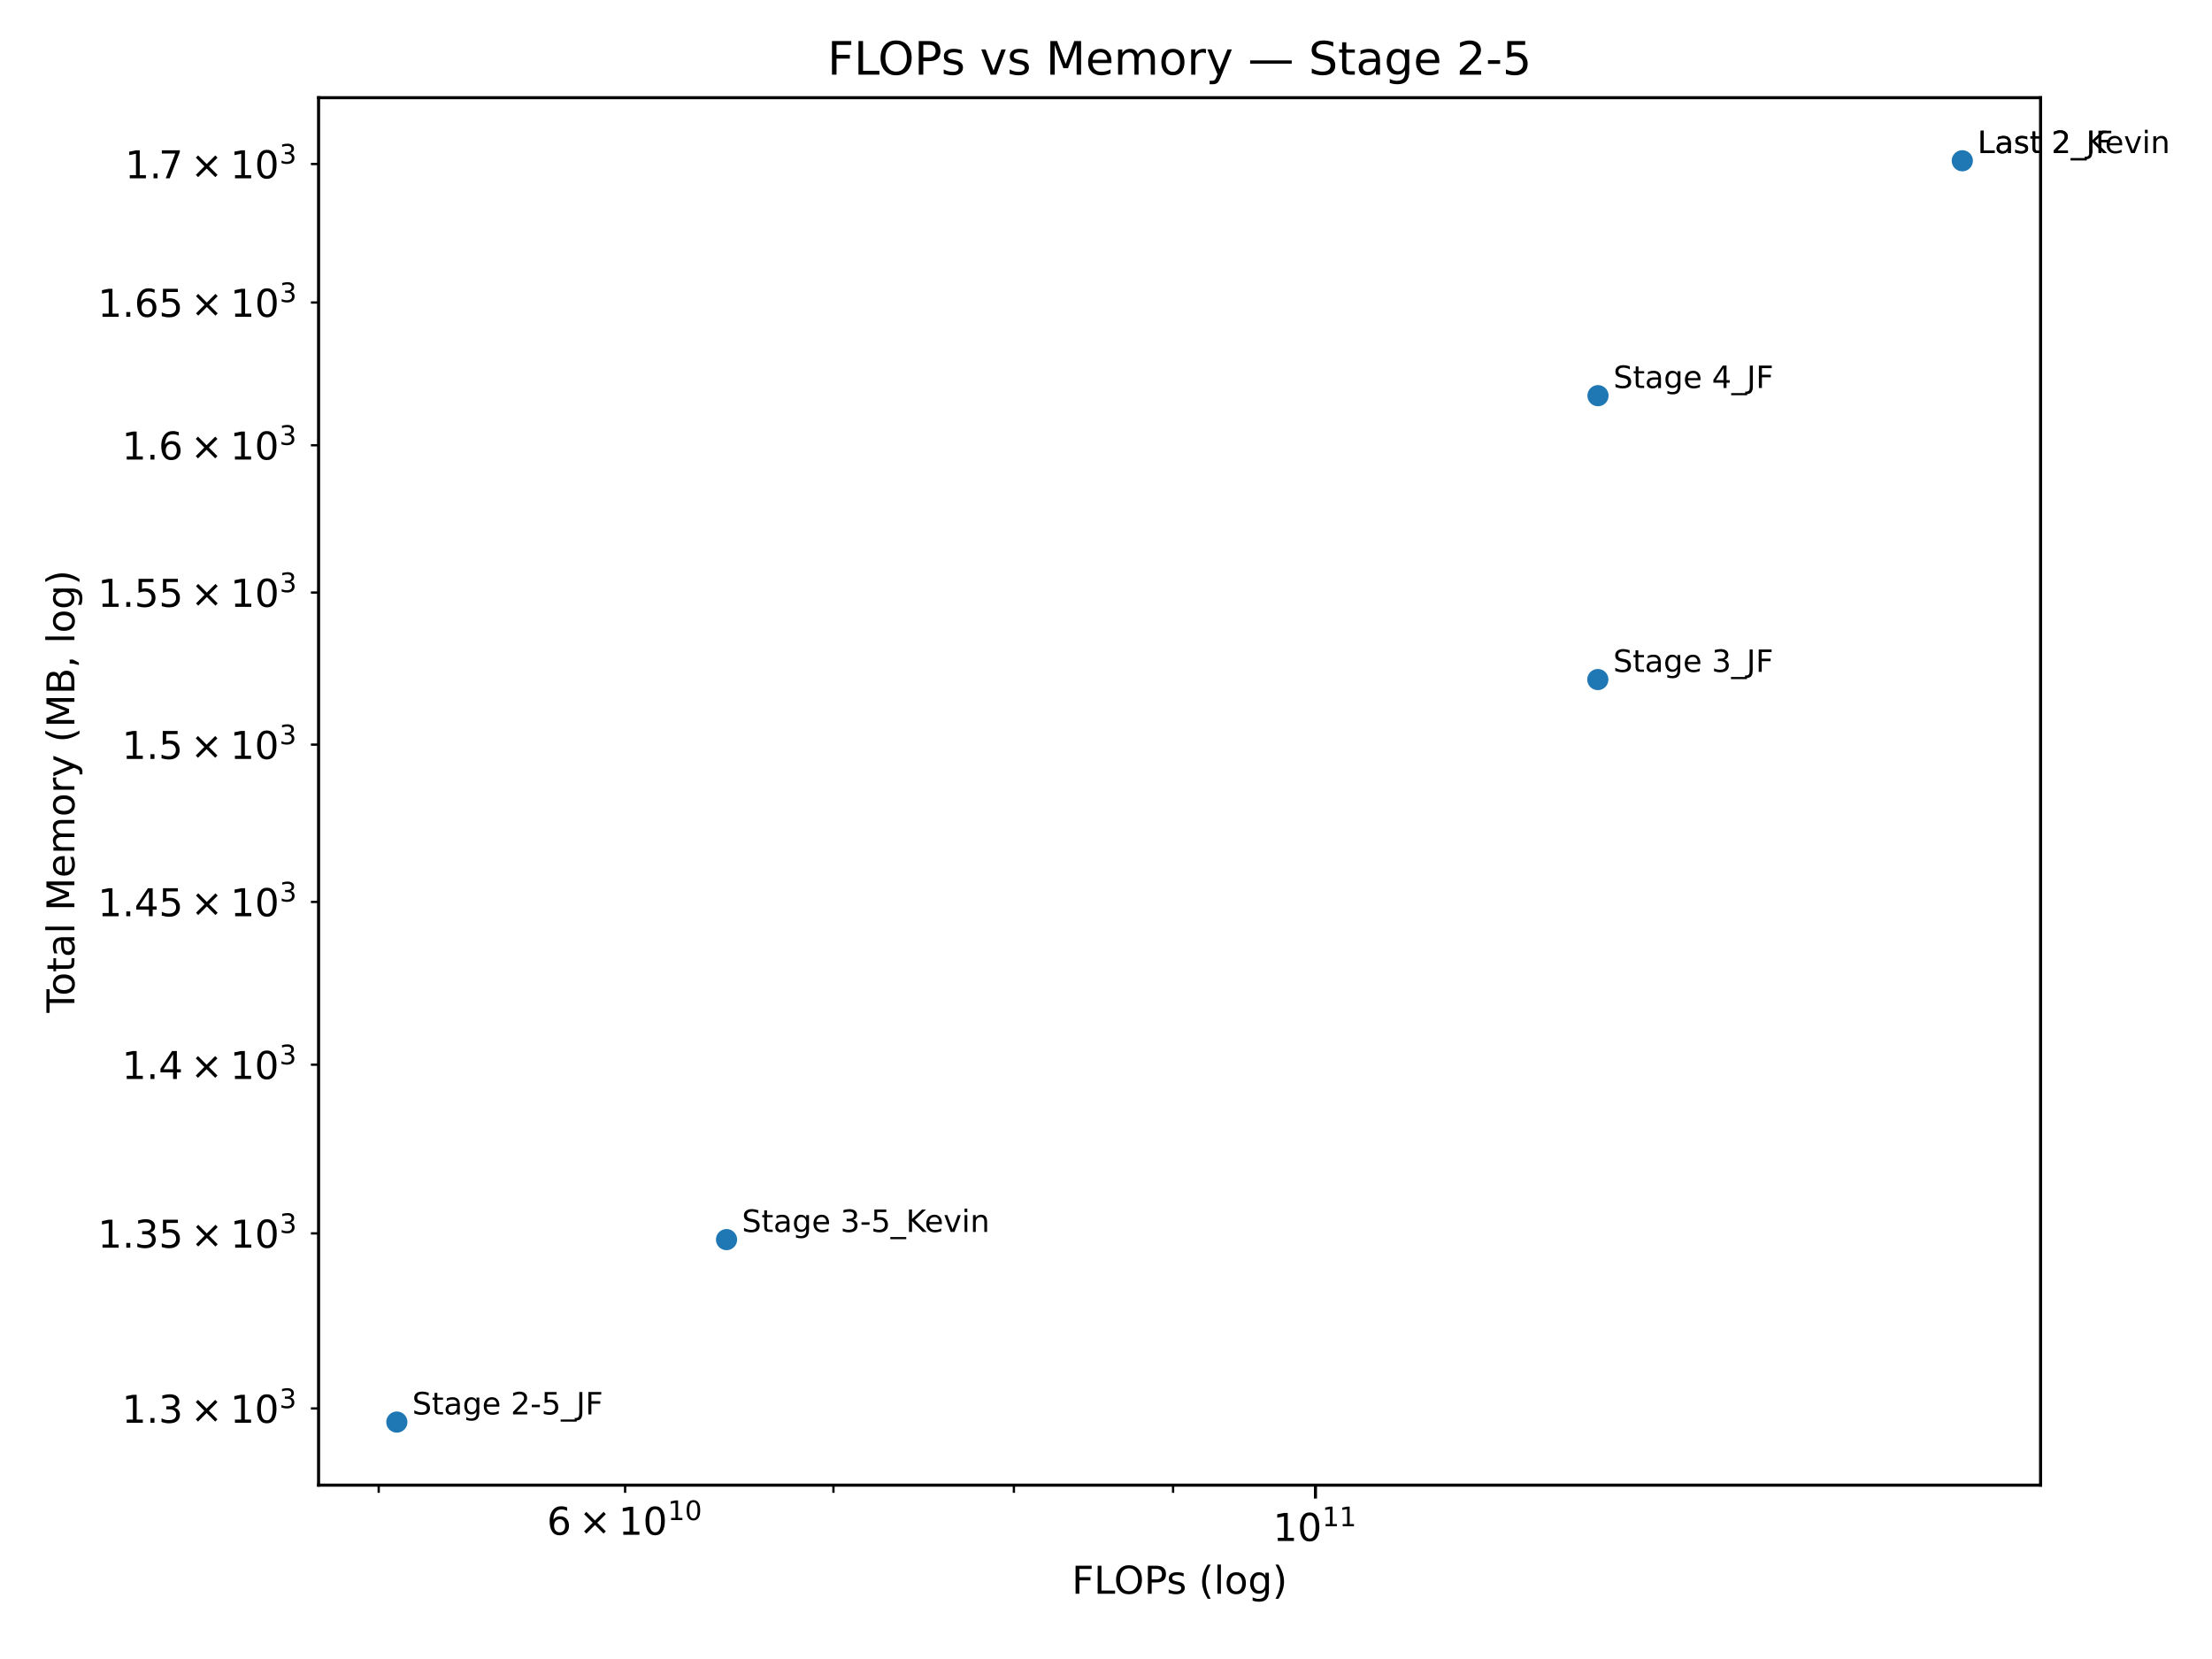
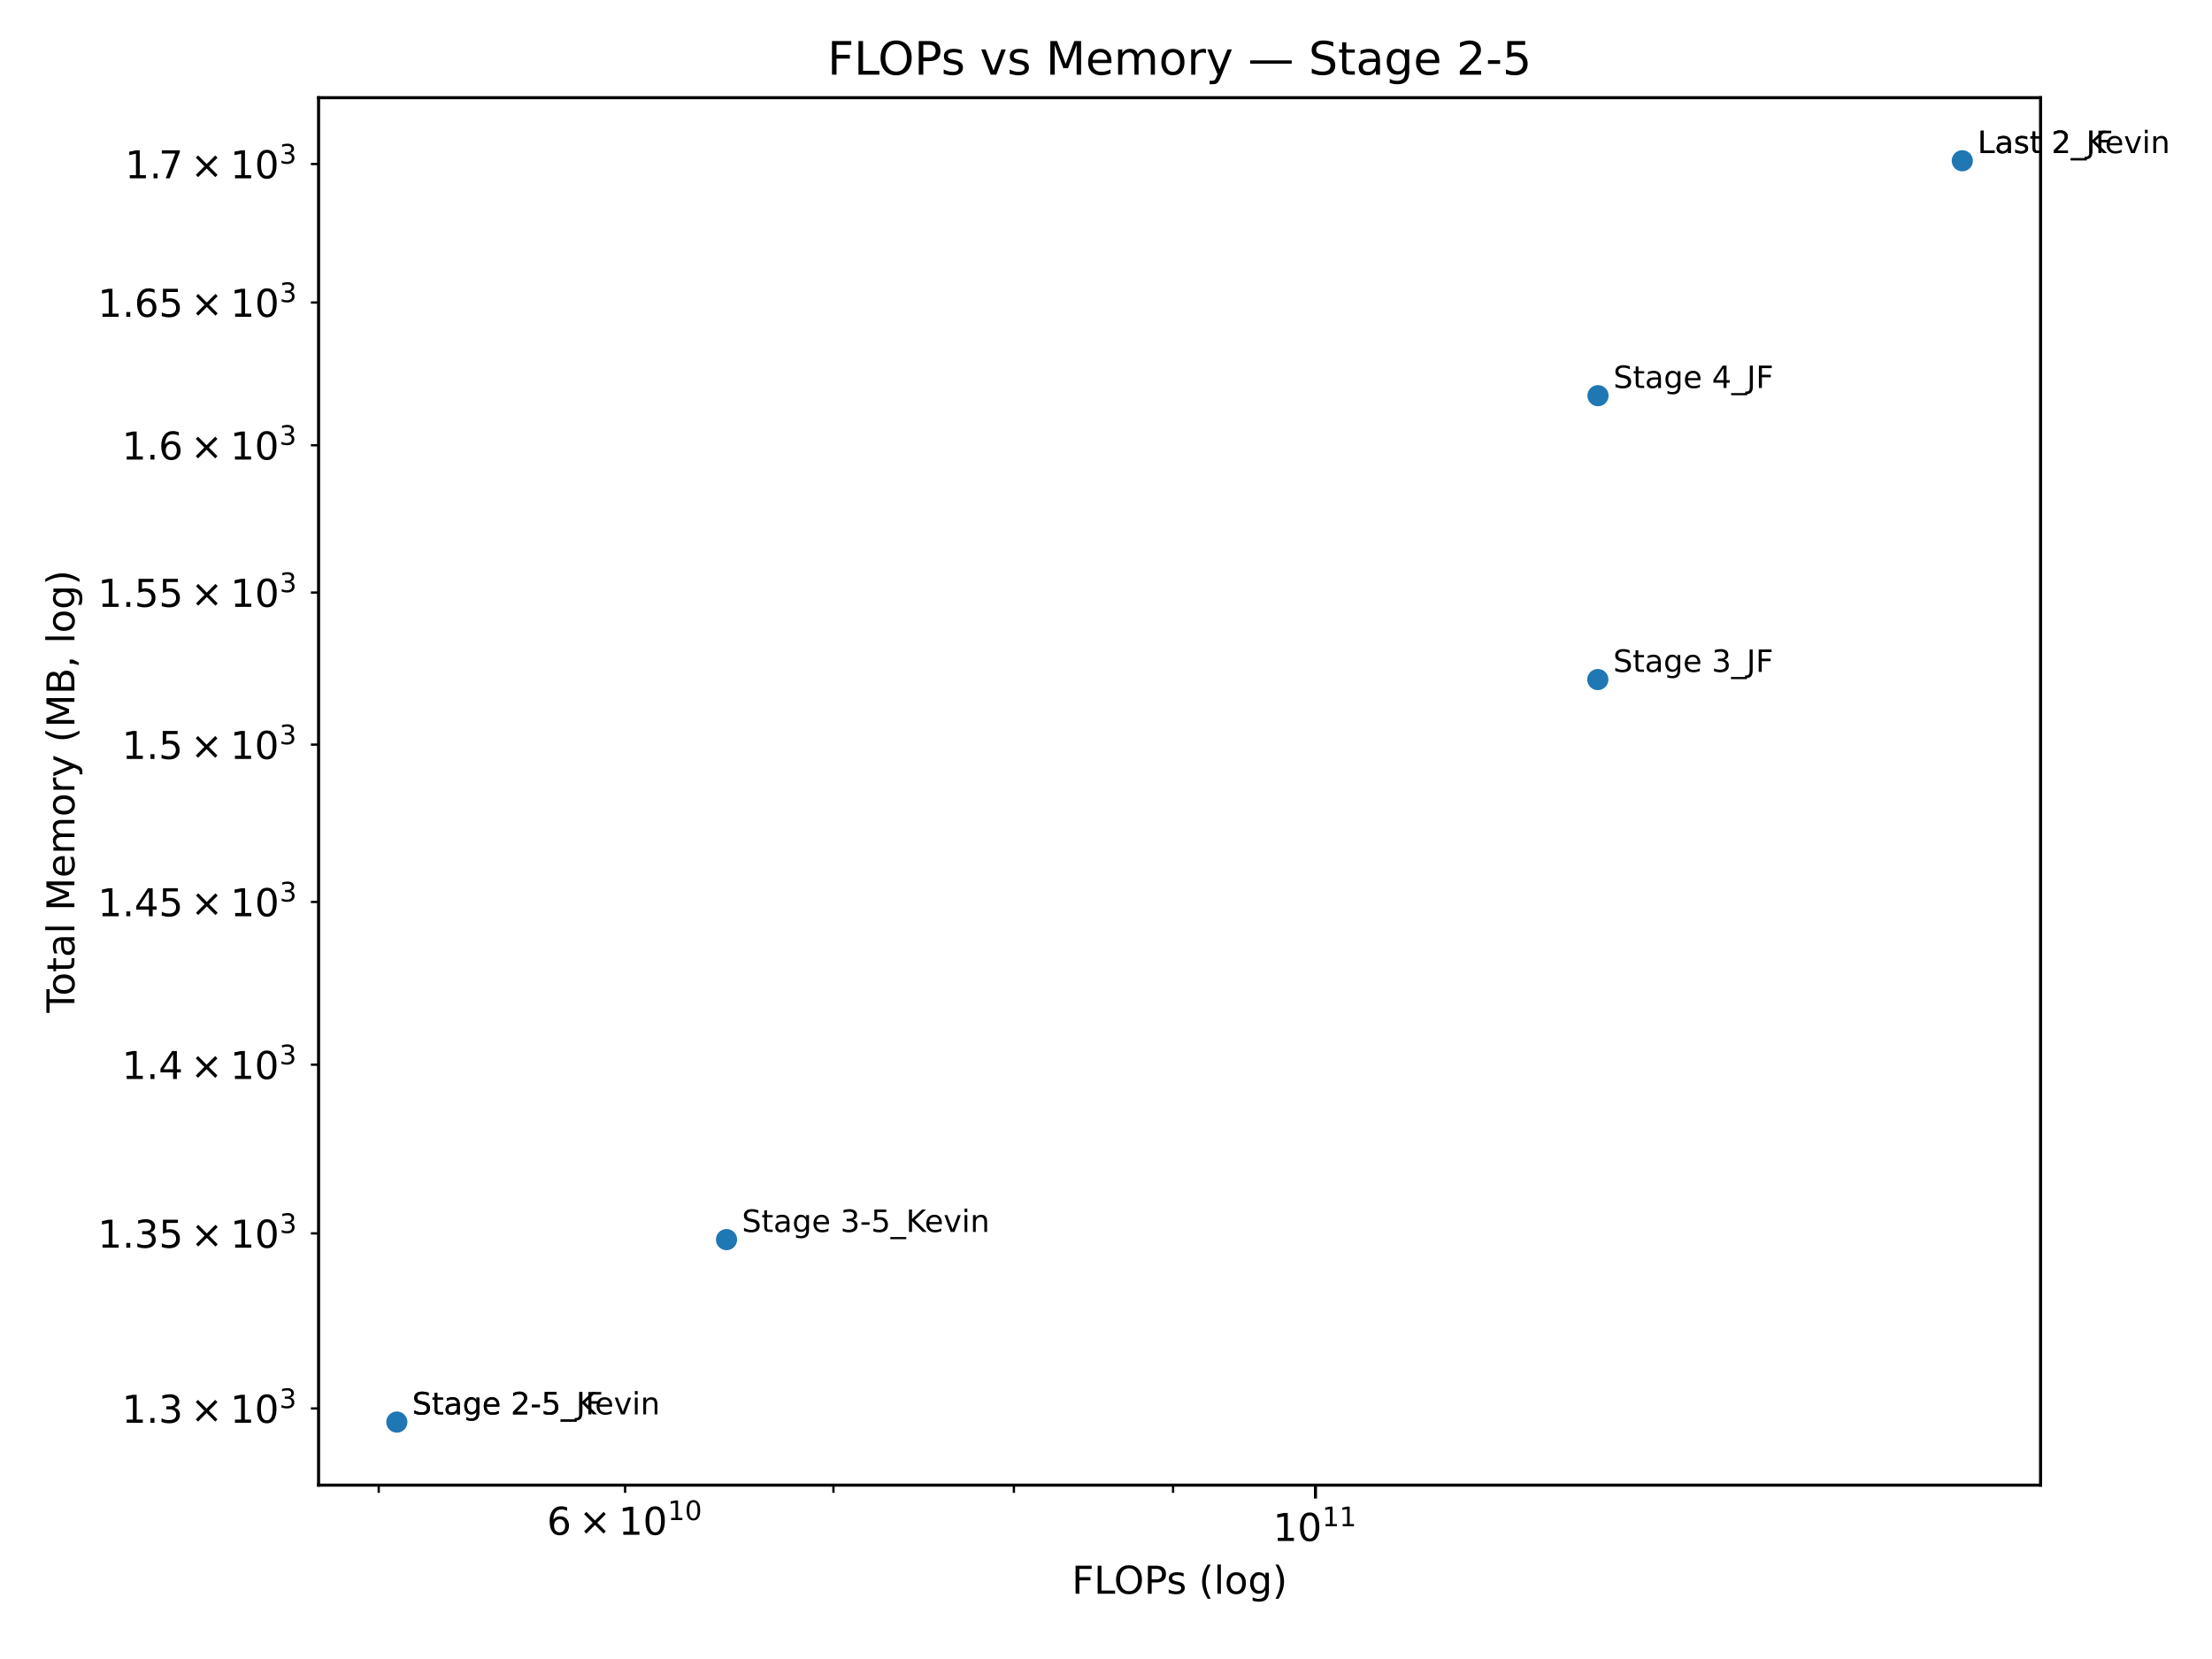
<svg xmlns="http://www.w3.org/2000/svg" xmlns:xlink="http://www.w3.org/1999/xlink" width="576pt" height="432pt" viewBox="0 0 576 432" version="1.1">
  <defs>
    <style type="text/css">*{stroke-linejoin: round; stroke-linecap: butt}</style>
  </defs>
  <g id="figure_1">
    <g id="patch_1">
      <path d="M 0 432  L 576 432  L 576 0  L 0 0  z " style="fill: #ffffff" />
    </g>
    <g id="axes_1">
      <g id="patch_2">
        <path d="M 82.956 386.728  L 531.361 386.728  L 531.361 25.44  L 82.956 25.44  z " style="fill: #ffffff" />
      </g>
      <g id="PathCollection_1">
        <defs>
-           <path id="m2a0b47533e" d="M 0 3  C 0.796 3 1.559 2.684 2.121 2.121  C 2.684 1.559 3 0.796 3 0  C 3 -0.796 2.684 -1.559 2.121 -2.121  C 1.559 -2.684 0.796 -3 0 -3  C -0.796 -3 -1.559 -2.684 -2.121 -2.121  C -2.684 -1.559 -3 -0.796 -3 0  C -3 0.796 -2.684 1.559 -2.121 2.121  C -1.559 2.684 -0.796 3 0 3  z " style="stroke: #ffffff; stroke-width: 0.48" />
+           <path id="m3890f9f0d4" d="M 0 3  C 0.796 3 1.559 2.684 2.121 2.121  C 2.684 1.559 3 0.796 3 0  C 3 -0.796 2.684 -1.559 2.121 -2.121  C 1.559 -2.684 0.796 -3 0 -3  C -0.796 -3 -1.559 -2.684 -2.121 -2.121  C -2.684 -1.559 -3 -0.796 -3 0  C -3 0.796 -2.684 1.559 -2.121 2.121  C -1.559 2.684 -0.796 3 0 3  z " style="stroke: #ffffff; stroke-width: 0.48" />
        </defs>
-         <g clip-path="url(#pb5f50e92ba)">
-           <use xlink:href="#m2a0b47533e" x="416.116" y="103.031" style="fill: #1f77b4; stroke: #ffffff; stroke-width: 0.48" />
-           <use xlink:href="#m2a0b47533e" x="416.068" y="176.955" style="fill: #1f77b4; stroke: #ffffff; stroke-width: 0.48" />
-           <use xlink:href="#m2a0b47533e" x="510.979" y="41.862" style="fill: #1f77b4; stroke: #ffffff; stroke-width: 0.48" />
-           <use xlink:href="#m2a0b47533e" x="510.979" y="41.862" style="fill: #1f77b4; stroke: #ffffff; stroke-width: 0.48" />
-           <use xlink:href="#m2a0b47533e" x="189.187" y="322.792" style="fill: #1f77b4; stroke: #ffffff; stroke-width: 0.48" />
-           <use xlink:href="#m2a0b47533e" x="103.338" y="370.306" style="fill: #1f77b4; stroke: #ffffff; stroke-width: 0.48" />
+         <g clip-path="url(#p23aae0ac4d)">
+           <use xlink:href="#m3890f9f0d4" x="416.116" y="103.031" style="fill: #1f77b4; stroke: #ffffff; stroke-width: 0.48" />
+           <use xlink:href="#m3890f9f0d4" x="416.068" y="176.955" style="fill: #1f77b4; stroke: #ffffff; stroke-width: 0.48" />
+           <use xlink:href="#m3890f9f0d4" x="510.979" y="41.862" style="fill: #1f77b4; stroke: #ffffff; stroke-width: 0.48" />
+           <use xlink:href="#m3890f9f0d4" x="510.979" y="41.862" style="fill: #1f77b4; stroke: #ffffff; stroke-width: 0.48" />
+           <use xlink:href="#m3890f9f0d4" x="189.187" y="322.792" style="fill: #1f77b4; stroke: #ffffff; stroke-width: 0.48" />
+           <use xlink:href="#m3890f9f0d4" x="103.338" y="370.306" style="fill: #1f77b4; stroke: #ffffff; stroke-width: 0.48" />
+           <use xlink:href="#m3890f9f0d4" x="103.338" y="370.306" style="fill: #1f77b4; stroke: #ffffff; stroke-width: 0.48" />
        </g>
      </g>
      <g id="matplotlib.axis_1">
        <g id="xtick_1">
          <g id="line2d_1">
            <defs>
-               <path id="m9af1228a95" d="M 0 0  L 0 3.5  " style="stroke: #000000; stroke-width: 0.8" />
+               <path id="mffdc8aa010" d="M 0 0  L 0 3.5  " style="stroke: #000000; stroke-width: 0.8" />
            </defs>
            <g>
-               <use xlink:href="#m9af1228a95" x="342.545" y="386.728" style="stroke: #000000; stroke-width: 0.8" />
+               <use xlink:href="#mffdc8aa010" x="342.545" y="386.728" style="stroke: #000000; stroke-width: 0.8" />
            </g>
          </g>
          <g id="text_1">
            <g transform="translate(331.495 401.3264) scale(0.1 -0.1)">
              <defs>
                <path id="DejaVuSans-31" d="M 794 531  L 1825 531  L 1825 4091  L 703 3866  L 703 4441  L 1819 4666  L 2450 4666  L 2450 531  L 3481 531  L 3481 0  L 794 0  L 794 531  z " transform="scale(0.015625)" />
                <path id="DejaVuSans-30" d="M 2034 4250  Q 1547 4250 1301 3770  Q 1056 3291 1056 2328  Q 1056 1369 1301 889  Q 1547 409 2034 409  Q 2525 409 2770 889  Q 3016 1369 3016 2328  Q 3016 3291 2770 3770  Q 2525 4250 2034 4250  z M 2034 4750  Q 2819 4750 3233 4129  Q 3647 3509 3647 2328  Q 3647 1150 3233 529  Q 2819 -91 2034 -91  Q 1250 -91 836 529  Q 422 1150 422 2328  Q 422 3509 836 4129  Q 1250 4750 2034 4750  z " transform="scale(0.015625)" />
              </defs>
              <use xlink:href="#DejaVuSans-31" transform="translate(0 0.684375)" />
              <use xlink:href="#DejaVuSans-30" transform="translate(63.62305 0.684375)" />
              <use xlink:href="#DejaVuSans-31" transform="translate(128.2031 38.96563) scale(0.7)" />
              <use xlink:href="#DejaVuSans-31" transform="translate(172.7393 38.96563) scale(0.7)" />
            </g>
          </g>
        </g>
        <g id="xtick_2">
          <g id="line2d_2">
            <defs>
-               <path id="m72b9091af8" d="M 0 0  L 0 2  " style="stroke: #000000; stroke-width: 0.6" />
+               <path id="md3d9b3056e" d="M 0 0  L 0 2  " style="stroke: #000000; stroke-width: 0.6" />
            </defs>
            <g>
-               <use xlink:href="#m72b9091af8" x="98.615" y="386.728" style="stroke: #000000; stroke-width: 0.6" />
+               <use xlink:href="#md3d9b3056e" x="98.615" y="386.728" style="stroke: #000000; stroke-width: 0.6" />
            </g>
          </g>
        </g>
        <g id="xtick_3">
          <g id="line2d_3">
            <g>
-               <use xlink:href="#m72b9091af8" x="162.777" y="386.728" style="stroke: #000000; stroke-width: 0.6" />
+               <use xlink:href="#md3d9b3056e" x="162.777" y="386.728" style="stroke: #000000; stroke-width: 0.6" />
            </g>
          </g>
          <g id="text_2">
            <g transform="translate(142.4267 399.7264) scale(0.1 -0.1)">
              <defs>
                <path id="DejaVuSans-36" d="M 2113 2584  Q 1688 2584 1439 2293  Q 1191 2003 1191 1497  Q 1191 994 1439 701  Q 1688 409 2113 409  Q 2538 409 2786 701  Q 3034 994 3034 1497  Q 3034 2003 2786 2293  Q 2538 2584 2113 2584  z M 3366 4563  L 3366 3988  Q 3128 4100 2886 4159  Q 2644 4219 2406 4219  Q 1781 4219 1451 3797  Q 1122 3375 1075 2522  Q 1259 2794 1537 2939  Q 1816 3084 2150 3084  Q 2853 3084 3261 2657  Q 3669 2231 3669 1497  Q 3669 778 3244 343  Q 2819 -91 2113 -91  Q 1303 -91 875 529  Q 447 1150 447 2328  Q 447 3434 972 4092  Q 1497 4750 2381 4750  Q 2619 4750 2861 4703  Q 3103 4656 3366 4563  z " transform="scale(0.015625)" />
                <path id="DejaVuSans-d7" d="M 4488 3438  L 3059 2003  L 4488 575  L 4116 197  L 2681 1631  L 1247 197  L 878 575  L 2303 2003  L 878 3438  L 1247 3816  L 2681 2381  L 4116 3816  L 4488 3438  z " transform="scale(0.015625)" />
              </defs>
              <use xlink:href="#DejaVuSans-36" transform="translate(0 0.765625)" />
              <use xlink:href="#DejaVuSans-d7" transform="translate(83.10547 0.765625)" />
              <use xlink:href="#DejaVuSans-31" transform="translate(186.377 0.765625)" />
              <use xlink:href="#DejaVuSans-30" transform="translate(250 0.765625)" />
              <use xlink:href="#DejaVuSans-31" transform="translate(314.5801 39.04688) scale(0.7)" />
              <use xlink:href="#DejaVuSans-30" transform="translate(359.1162 39.04688) scale(0.7)" />
            </g>
          </g>
        </g>
        <g id="xtick_4">
          <g id="line2d_4">
            <g>
-               <use xlink:href="#m72b9091af8" x="217.025" y="386.728" style="stroke: #000000; stroke-width: 0.6" />
+               <use xlink:href="#md3d9b3056e" x="217.025" y="386.728" style="stroke: #000000; stroke-width: 0.6" />
            </g>
          </g>
        </g>
        <g id="xtick_5">
          <g id="line2d_5">
            <g>
-               <use xlink:href="#m72b9091af8" x="264.017" y="386.728" style="stroke: #000000; stroke-width: 0.6" />
+               <use xlink:href="#md3d9b3056e" x="264.017" y="386.728" style="stroke: #000000; stroke-width: 0.6" />
            </g>
          </g>
        </g>
        <g id="xtick_6">
          <g id="line2d_6">
            <g>
-               <use xlink:href="#m72b9091af8" x="305.467" y="386.728" style="stroke: #000000; stroke-width: 0.6" />
+               <use xlink:href="#md3d9b3056e" x="305.467" y="386.728" style="stroke: #000000; stroke-width: 0.6" />
            </g>
          </g>
        </g>
        <g id="text_3">
          <g transform="translate(279.0966 415.0046) scale(0.1 -0.1)">
            <defs>
              <path id="DejaVuSans-46" d="M 628 4666  L 3309 4666  L 3309 4134  L 1259 4134  L 1259 2759  L 3109 2759  L 3109 2228  L 1259 2228  L 1259 0  L 628 0  L 628 4666  z " transform="scale(0.015625)" />
              <path id="DejaVuSans-4c" d="M 628 4666  L 1259 4666  L 1259 531  L 3531 531  L 3531 0  L 628 0  L 628 4666  z " transform="scale(0.015625)" />
              <path id="DejaVuSans-4f" d="M 2522 4238  Q 1834 4238 1429 3725  Q 1025 3213 1025 2328  Q 1025 1447 1429 934  Q 1834 422 2522 422  Q 3209 422 3611 934  Q 4013 1447 4013 2328  Q 4013 3213 3611 3725  Q 3209 4238 2522 4238  z M 2522 4750  Q 3503 4750 4090 4092  Q 4678 3434 4678 2328  Q 4678 1225 4090 567  Q 3503 -91 2522 -91  Q 1538 -91 948 565  Q 359 1222 359 2328  Q 359 3434 948 4092  Q 1538 4750 2522 4750  z " transform="scale(0.015625)" />
              <path id="DejaVuSans-50" d="M 1259 4147  L 1259 2394  L 2053 2394  Q 2494 2394 2734 2622  Q 2975 2850 2975 3272  Q 2975 3691 2734 3919  Q 2494 4147 2053 4147  L 1259 4147  z M 628 4666  L 2053 4666  Q 2838 4666 3239 4311  Q 3641 3956 3641 3272  Q 3641 2581 3239 2228  Q 2838 1875 2053 1875  L 1259 1875  L 1259 0  L 628 0  L 628 4666  z " transform="scale(0.015625)" />
              <path id="DejaVuSans-73" d="M 2834 3397  L 2834 2853  Q 2591 2978 2328 3040  Q 2066 3103 1784 3103  Q 1356 3103 1142 2972  Q 928 2841 928 2578  Q 928 2378 1081 2264  Q 1234 2150 1697 2047  L 1894 2003  Q 2506 1872 2764 1633  Q 3022 1394 3022 966  Q 3022 478 2636 193  Q 2250 -91 1575 -91  Q 1294 -91 989 -36  Q 684 19 347 128  L 347 722  Q 666 556 975 473  Q 1284 391 1588 391  Q 1994 391 2212 530  Q 2431 669 2431 922  Q 2431 1156 2273 1281  Q 2116 1406 1581 1522  L 1381 1569  Q 847 1681 609 1914  Q 372 2147 372 2553  Q 372 3047 722 3315  Q 1072 3584 1716 3584  Q 2034 3584 2315 3537  Q 2597 3491 2834 3397  z " transform="scale(0.015625)" />
              <path id="DejaVuSans-20" transform="scale(0.015625)" />
              <path id="DejaVuSans-28" d="M 1984 4856  Q 1566 4138 1362 3434  Q 1159 2731 1159 2009  Q 1159 1288 1364 580  Q 1569 -128 1984 -844  L 1484 -844  Q 1016 -109 783 600  Q 550 1309 550 2009  Q 550 2706 781 3412  Q 1013 4119 1484 4856  L 1984 4856  z " transform="scale(0.015625)" />
              <path id="DejaVuSans-6c" d="M 603 4863  L 1178 4863  L 1178 0  L 603 0  L 603 4863  z " transform="scale(0.015625)" />
              <path id="DejaVuSans-6f" d="M 1959 3097  Q 1497 3097 1228 2736  Q 959 2375 959 1747  Q 959 1119 1226 758  Q 1494 397 1959 397  Q 2419 397 2687 759  Q 2956 1122 2956 1747  Q 2956 2369 2687 2733  Q 2419 3097 1959 3097  z M 1959 3584  Q 2709 3584 3137 3096  Q 3566 2609 3566 1747  Q 3566 888 3137 398  Q 2709 -91 1959 -91  Q 1206 -91 779 398  Q 353 888 353 1747  Q 353 2609 779 3096  Q 1206 3584 1959 3584  z " transform="scale(0.015625)" />
              <path id="DejaVuSans-67" d="M 2906 1791  Q 2906 2416 2648 2759  Q 2391 3103 1925 3103  Q 1463 3103 1205 2759  Q 947 2416 947 1791  Q 947 1169 1205 825  Q 1463 481 1925 481  Q 2391 481 2648 825  Q 2906 1169 2906 1791  z M 3481 434  Q 3481 -459 3084 -895  Q 2688 -1331 1869 -1331  Q 1566 -1331 1297 -1286  Q 1028 -1241 775 -1147  L 775 -588  Q 1028 -725 1275 -790  Q 1522 -856 1778 -856  Q 2344 -856 2625 -561  Q 2906 -266 2906 331  L 2906 616  Q 2728 306 2450 153  Q 2172 0 1784 0  Q 1141 0 747 490  Q 353 981 353 1791  Q 353 2603 747 3093  Q 1141 3584 1784 3584  Q 2172 3584 2450 3431  Q 2728 3278 2906 2969  L 2906 3500  L 3481 3500  L 3481 434  z " transform="scale(0.015625)" />
              <path id="DejaVuSans-29" d="M 513 4856  L 1013 4856  Q 1481 4119 1714 3412  Q 1947 2706 1947 2009  Q 1947 1309 1714 600  Q 1481 -109 1013 -844  L 513 -844  Q 928 -128 1133 580  Q 1338 1288 1338 2009  Q 1338 2731 1133 3434  Q 928 4138 513 4856  z " transform="scale(0.015625)" />
            </defs>
            <use xlink:href="#DejaVuSans-46" />
            <use xlink:href="#DejaVuSans-4c" transform="translate(57.51953 0)" />
            <use xlink:href="#DejaVuSans-4f" transform="translate(109.6074 0)" />
            <use xlink:href="#DejaVuSans-50" transform="translate(188.3184 0)" />
            <use xlink:href="#DejaVuSans-73" transform="translate(246.8711 0)" />
            <use xlink:href="#DejaVuSans-20" transform="translate(298.9707 0)" />
            <use xlink:href="#DejaVuSans-28" transform="translate(330.7578 0)" />
            <use xlink:href="#DejaVuSans-6c" transform="translate(369.7715 0)" />
            <use xlink:href="#DejaVuSans-6f" transform="translate(397.5547 0)" />
            <use xlink:href="#DejaVuSans-67" transform="translate(458.7363 0)" />
            <use xlink:href="#DejaVuSans-29" transform="translate(522.2129 0)" />
          </g>
        </g>
      </g>
      <g id="matplotlib.axis_2">
        <g id="ytick_1">
          <g id="line2d_7">
            <defs>
-               <path id="m20f7f4df44" d="M 0 0  L -2 0  " style="stroke: #000000; stroke-width: 0.6" />
+               <path id="m64ef112c06" d="M 0 0  L -2 0  " style="stroke: #000000; stroke-width: 0.6" />
            </defs>
            <g>
-               <use xlink:href="#m20f7f4df44" x="82.956" y="366.765" style="stroke: #000000; stroke-width: 0.6" />
+               <use xlink:href="#m64ef112c06" x="82.956" y="366.765" style="stroke: #000000; stroke-width: 0.6" />
            </g>
          </g>
          <g id="text_4">
            <g transform="translate(31.75566 370.5645) scale(0.1 -0.1)">
              <defs>
                <path id="DejaVuSans-2e" d="M 684 794  L 1344 794  L 1344 0  L 684 0  L 684 794  z " transform="scale(0.015625)" />
                <path id="DejaVuSans-33" d="M 2597 2516  Q 3050 2419 3304 2112  Q 3559 1806 3559 1356  Q 3559 666 3084 287  Q 2609 -91 1734 -91  Q 1441 -91 1130 -33  Q 819 25 488 141  L 488 750  Q 750 597 1062 519  Q 1375 441 1716 441  Q 2309 441 2620 675  Q 2931 909 2931 1356  Q 2931 1769 2642 2001  Q 2353 2234 1838 2234  L 1294 2234  L 1294 2753  L 1863 2753  Q 2328 2753 2575 2939  Q 2822 3125 2822 3475  Q 2822 3834 2567 4026  Q 2313 4219 1838 4219  Q 1578 4219 1281 4162  Q 984 4106 628 3988  L 628 4550  Q 988 4650 1302 4700  Q 1616 4750 1894 4750  Q 2613 4750 3031 4423  Q 3450 4097 3450 3541  Q 3450 3153 3228 2886  Q 3006 2619 2597 2516  z " transform="scale(0.015625)" />
              </defs>
              <use xlink:href="#DejaVuSans-31" transform="translate(0 0.765625)" />
              <use xlink:href="#DejaVuSans-2e" transform="translate(63.62305 0.765625)" />
              <use xlink:href="#DejaVuSans-33" transform="translate(95.41016 0.765625)" />
              <use xlink:href="#DejaVuSans-d7" transform="translate(178.5156 0.765625)" />
              <use xlink:href="#DejaVuSans-31" transform="translate(281.7871 0.765625)" />
              <use xlink:href="#DejaVuSans-30" transform="translate(345.4102 0.765625)" />
              <use xlink:href="#DejaVuSans-33" transform="translate(409.9902 39.04688) scale(0.7)" />
            </g>
          </g>
        </g>
        <g id="ytick_2">
          <g id="line2d_8">
            <g>
-               <use xlink:href="#m20f7f4df44" x="82.956" y="321.176" style="stroke: #000000; stroke-width: 0.6" />
+               <use xlink:href="#m64ef112c06" x="82.956" y="321.176" style="stroke: #000000; stroke-width: 0.6" />
            </g>
          </g>
          <g id="text_5">
            <g transform="translate(25.45566 324.9754) scale(0.1 -0.1)">
              <defs>
                <path id="DejaVuSans-35" d="M 691 4666  L 3169 4666  L 3169 4134  L 1269 4134  L 1269 2991  Q 1406 3038 1543 3061  Q 1681 3084 1819 3084  Q 2600 3084 3056 2656  Q 3513 2228 3513 1497  Q 3513 744 3044 326  Q 2575 -91 1722 -91  Q 1428 -91 1123 -41  Q 819 9 494 109  L 494 744  Q 775 591 1075 516  Q 1375 441 1709 441  Q 2250 441 2565 725  Q 2881 1009 2881 1497  Q 2881 1984 2565 2268  Q 2250 2553 1709 2553  Q 1456 2553 1204 2497  Q 953 2441 691 2322  L 691 4666  z " transform="scale(0.015625)" />
              </defs>
              <use xlink:href="#DejaVuSans-31" transform="translate(0 0.765625)" />
              <use xlink:href="#DejaVuSans-2e" transform="translate(63.62305 0.765625)" />
              <use xlink:href="#DejaVuSans-33" transform="translate(95.41016 0.765625)" />
              <use xlink:href="#DejaVuSans-35" transform="translate(159.0332 0.765625)" />
              <use xlink:href="#DejaVuSans-d7" transform="translate(242.1387 0.765625)" />
              <use xlink:href="#DejaVuSans-31" transform="translate(345.4102 0.765625)" />
              <use xlink:href="#DejaVuSans-30" transform="translate(409.0332 0.765625)" />
              <use xlink:href="#DejaVuSans-33" transform="translate(473.6133 39.04688) scale(0.7)" />
            </g>
          </g>
        </g>
        <g id="ytick_3">
          <g id="line2d_9">
            <g>
-               <use xlink:href="#m20f7f4df44" x="82.956" y="277.245" style="stroke: #000000; stroke-width: 0.6" />
+               <use xlink:href="#m64ef112c06" x="82.956" y="277.245" style="stroke: #000000; stroke-width: 0.6" />
            </g>
          </g>
          <g id="text_6">
            <g transform="translate(31.75566 281.0445) scale(0.1 -0.1)">
              <defs>
                <path id="DejaVuSans-34" d="M 2419 4116  L 825 1625  L 2419 1625  L 2419 4116  z M 2253 4666  L 3047 4666  L 3047 1625  L 3713 1625  L 3713 1100  L 3047 1100  L 3047 0  L 2419 0  L 2419 1100  L 313 1100  L 313 1709  L 2253 4666  z " transform="scale(0.015625)" />
              </defs>
              <use xlink:href="#DejaVuSans-31" transform="translate(0 0.765625)" />
              <use xlink:href="#DejaVuSans-2e" transform="translate(63.62305 0.765625)" />
              <use xlink:href="#DejaVuSans-34" transform="translate(95.41016 0.765625)" />
              <use xlink:href="#DejaVuSans-d7" transform="translate(178.5156 0.765625)" />
              <use xlink:href="#DejaVuSans-31" transform="translate(281.7871 0.765625)" />
              <use xlink:href="#DejaVuSans-30" transform="translate(345.4102 0.765625)" />
              <use xlink:href="#DejaVuSans-33" transform="translate(409.9902 39.04688) scale(0.7)" />
            </g>
          </g>
        </g>
        <g id="ytick_4">
          <g id="line2d_10">
            <g>
-               <use xlink:href="#m20f7f4df44" x="82.956" y="234.856" style="stroke: #000000; stroke-width: 0.6" />
+               <use xlink:href="#m64ef112c06" x="82.956" y="234.856" style="stroke: #000000; stroke-width: 0.6" />
            </g>
          </g>
          <g id="text_7">
            <g transform="translate(25.45566 238.6554) scale(0.1 -0.1)">
              <use xlink:href="#DejaVuSans-31" transform="translate(0 0.765625)" />
              <use xlink:href="#DejaVuSans-2e" transform="translate(63.62305 0.765625)" />
              <use xlink:href="#DejaVuSans-34" transform="translate(95.41016 0.765625)" />
              <use xlink:href="#DejaVuSans-35" transform="translate(159.0332 0.765625)" />
              <use xlink:href="#DejaVuSans-d7" transform="translate(242.1387 0.765625)" />
              <use xlink:href="#DejaVuSans-31" transform="translate(345.4102 0.765625)" />
              <use xlink:href="#DejaVuSans-30" transform="translate(409.0332 0.765625)" />
              <use xlink:href="#DejaVuSans-33" transform="translate(473.6133 39.04688) scale(0.7)" />
            </g>
          </g>
        </g>
        <g id="ytick_5">
          <g id="line2d_11">
            <g>
-               <use xlink:href="#m20f7f4df44" x="82.956" y="193.904" style="stroke: #000000; stroke-width: 0.6" />
+               <use xlink:href="#m64ef112c06" x="82.956" y="193.904" style="stroke: #000000; stroke-width: 0.6" />
            </g>
          </g>
          <g id="text_8">
            <g transform="translate(31.75566 197.7034) scale(0.1 -0.1)">
              <use xlink:href="#DejaVuSans-31" transform="translate(0 0.765625)" />
              <use xlink:href="#DejaVuSans-2e" transform="translate(63.62305 0.765625)" />
              <use xlink:href="#DejaVuSans-35" transform="translate(95.41016 0.765625)" />
              <use xlink:href="#DejaVuSans-d7" transform="translate(178.5156 0.765625)" />
              <use xlink:href="#DejaVuSans-31" transform="translate(281.7871 0.765625)" />
              <use xlink:href="#DejaVuSans-30" transform="translate(345.4102 0.765625)" />
              <use xlink:href="#DejaVuSans-33" transform="translate(409.9902 39.04688) scale(0.7)" />
            </g>
          </g>
        </g>
        <g id="ytick_6">
          <g id="line2d_12">
            <g>
-               <use xlink:href="#m20f7f4df44" x="82.956" y="154.295" style="stroke: #000000; stroke-width: 0.6" />
+               <use xlink:href="#m64ef112c06" x="82.956" y="154.295" style="stroke: #000000; stroke-width: 0.6" />
            </g>
          </g>
          <g id="text_9">
            <g transform="translate(25.45566 158.0944) scale(0.1 -0.1)">
              <use xlink:href="#DejaVuSans-31" transform="translate(0 0.765625)" />
              <use xlink:href="#DejaVuSans-2e" transform="translate(63.62305 0.765625)" />
              <use xlink:href="#DejaVuSans-35" transform="translate(95.41016 0.765625)" />
              <use xlink:href="#DejaVuSans-35" transform="translate(159.0332 0.765625)" />
              <use xlink:href="#DejaVuSans-d7" transform="translate(242.1387 0.765625)" />
              <use xlink:href="#DejaVuSans-31" transform="translate(345.4102 0.765625)" />
              <use xlink:href="#DejaVuSans-30" transform="translate(409.0332 0.765625)" />
              <use xlink:href="#DejaVuSans-33" transform="translate(473.6133 39.04688) scale(0.7)" />
            </g>
          </g>
        </g>
        <g id="ytick_7">
          <g id="line2d_13">
            <g>
-               <use xlink:href="#m20f7f4df44" x="82.956" y="115.944" style="stroke: #000000; stroke-width: 0.6" />
+               <use xlink:href="#m64ef112c06" x="82.956" y="115.944" style="stroke: #000000; stroke-width: 0.6" />
            </g>
          </g>
          <g id="text_10">
            <g transform="translate(31.75566 119.743) scale(0.1 -0.1)">
              <use xlink:href="#DejaVuSans-31" transform="translate(0 0.765625)" />
              <use xlink:href="#DejaVuSans-2e" transform="translate(63.62305 0.765625)" />
              <use xlink:href="#DejaVuSans-36" transform="translate(95.41016 0.765625)" />
              <use xlink:href="#DejaVuSans-d7" transform="translate(178.5156 0.765625)" />
              <use xlink:href="#DejaVuSans-31" transform="translate(281.7871 0.765625)" />
              <use xlink:href="#DejaVuSans-30" transform="translate(345.4102 0.765625)" />
              <use xlink:href="#DejaVuSans-33" transform="translate(409.9902 39.04688) scale(0.7)" />
            </g>
          </g>
        </g>
        <g id="ytick_8">
          <g id="line2d_14">
            <g>
-               <use xlink:href="#m20f7f4df44" x="82.956" y="78.773" style="stroke: #000000; stroke-width: 0.6" />
+               <use xlink:href="#m64ef112c06" x="82.956" y="78.773" style="stroke: #000000; stroke-width: 0.6" />
            </g>
          </g>
          <g id="text_11">
            <g transform="translate(25.45566 82.57185) scale(0.1 -0.1)">
              <use xlink:href="#DejaVuSans-31" transform="translate(0 0.765625)" />
              <use xlink:href="#DejaVuSans-2e" transform="translate(63.62305 0.765625)" />
              <use xlink:href="#DejaVuSans-36" transform="translate(95.41016 0.765625)" />
              <use xlink:href="#DejaVuSans-35" transform="translate(159.0332 0.765625)" />
              <use xlink:href="#DejaVuSans-d7" transform="translate(242.1387 0.765625)" />
              <use xlink:href="#DejaVuSans-31" transform="translate(345.4102 0.765625)" />
              <use xlink:href="#DejaVuSans-30" transform="translate(409.0332 0.765625)" />
              <use xlink:href="#DejaVuSans-33" transform="translate(473.6133 39.04688) scale(0.7)" />
            </g>
          </g>
        </g>
        <g id="ytick_9">
          <g id="line2d_15">
            <g>
-               <use xlink:href="#m20f7f4df44" x="82.956" y="42.711" style="stroke: #000000; stroke-width: 0.6" />
+               <use xlink:href="#m64ef112c06" x="82.956" y="42.711" style="stroke: #000000; stroke-width: 0.6" />
            </g>
          </g>
          <g id="text_12">
            <g transform="translate(32.55566 46.51045) scale(0.1 -0.1)">
              <defs>
                <path id="DejaVuSans-37" d="M 525 4666  L 3525 4666  L 3525 4397  L 1831 0  L 1172 0  L 2766 4134  L 525 4134  L 525 4666  z " transform="scale(0.015625)" />
              </defs>
              <use xlink:href="#DejaVuSans-31" transform="translate(0 0.765625)" />
              <use xlink:href="#DejaVuSans-2e" transform="translate(63.62305 0.765625)" />
              <use xlink:href="#DejaVuSans-37" transform="translate(87.66016 0.765625)" />
              <use xlink:href="#DejaVuSans-d7" transform="translate(170.7656 0.765625)" />
              <use xlink:href="#DejaVuSans-31" transform="translate(274.0371 0.765625)" />
              <use xlink:href="#DejaVuSans-30" transform="translate(337.6602 0.765625)" />
              <use xlink:href="#DejaVuSans-33" transform="translate(402.2402 39.04688) scale(0.7)" />
            </g>
          </g>
        </g>
        <g id="text_13">
          <g transform="translate(19.37598 263.7207) rotate(-90) scale(0.1 -0.1)">
            <defs>
              <path id="DejaVuSans-54" d="M -19 4666  L 3928 4666  L 3928 4134  L 2272 4134  L 2272 0  L 1638 0  L 1638 4134  L -19 4134  L -19 4666  z " transform="scale(0.015625)" />
              <path id="DejaVuSans-74" d="M 1172 4494  L 1172 3500  L 2356 3500  L 2356 3053  L 1172 3053  L 1172 1153  Q 1172 725 1289 603  Q 1406 481 1766 481  L 2356 481  L 2356 0  L 1766 0  Q 1100 0 847 248  Q 594 497 594 1153  L 594 3053  L 172 3053  L 172 3500  L 594 3500  L 594 4494  L 1172 4494  z " transform="scale(0.015625)" />
              <path id="DejaVuSans-61" d="M 2194 1759  Q 1497 1759 1228 1600  Q 959 1441 959 1056  Q 959 750 1161 570  Q 1363 391 1709 391  Q 2188 391 2477 730  Q 2766 1069 2766 1631  L 2766 1759  L 2194 1759  z M 3341 1997  L 3341 0  L 2766 0  L 2766 531  Q 2569 213 2275 61  Q 1981 -91 1556 -91  Q 1019 -91 701 211  Q 384 513 384 1019  Q 384 1609 779 1909  Q 1175 2209 1959 2209  L 2766 2209  L 2766 2266  Q 2766 2663 2505 2880  Q 2244 3097 1772 3097  Q 1472 3097 1187 3025  Q 903 2953 641 2809  L 641 3341  Q 956 3463 1253 3523  Q 1550 3584 1831 3584  Q 2591 3584 2966 3190  Q 3341 2797 3341 1997  z " transform="scale(0.015625)" />
              <path id="DejaVuSans-4d" d="M 628 4666  L 1569 4666  L 2759 1491  L 3956 4666  L 4897 4666  L 4897 0  L 4281 0  L 4281 4097  L 3078 897  L 2444 897  L 1241 4097  L 1241 0  L 628 0  L 628 4666  z " transform="scale(0.015625)" />
              <path id="DejaVuSans-65" d="M 3597 1894  L 3597 1613  L 953 1613  Q 991 1019 1311 708  Q 1631 397 2203 397  Q 2534 397 2845 478  Q 3156 559 3463 722  L 3463 178  Q 3153 47 2828 -22  Q 2503 -91 2169 -91  Q 1331 -91 842 396  Q 353 884 353 1716  Q 353 2575 817 3079  Q 1281 3584 2069 3584  Q 2775 3584 3186 3129  Q 3597 2675 3597 1894  z M 3022 2063  Q 3016 2534 2758 2815  Q 2500 3097 2075 3097  Q 1594 3097 1305 2825  Q 1016 2553 972 2059  L 3022 2063  z " transform="scale(0.015625)" />
              <path id="DejaVuSans-6d" d="M 3328 2828  Q 3544 3216 3844 3400  Q 4144 3584 4550 3584  Q 5097 3584 5394 3201  Q 5691 2819 5691 2113  L 5691 0  L 5113 0  L 5113 2094  Q 5113 2597 4934 2840  Q 4756 3084 4391 3084  Q 3944 3084 3684 2787  Q 3425 2491 3425 1978  L 3425 0  L 2847 0  L 2847 2094  Q 2847 2600 2669 2842  Q 2491 3084 2119 3084  Q 1678 3084 1418 2786  Q 1159 2488 1159 1978  L 1159 0  L 581 0  L 581 3500  L 1159 3500  L 1159 2956  Q 1356 3278 1631 3431  Q 1906 3584 2284 3584  Q 2666 3584 2933 3390  Q 3200 3197 3328 2828  z " transform="scale(0.015625)" />
              <path id="DejaVuSans-72" d="M 2631 2963  Q 2534 3019 2420 3045  Q 2306 3072 2169 3072  Q 1681 3072 1420 2755  Q 1159 2438 1159 1844  L 1159 0  L 581 0  L 581 3500  L 1159 3500  L 1159 2956  Q 1341 3275 1631 3429  Q 1922 3584 2338 3584  Q 2397 3584 2469 3576  Q 2541 3569 2628 3553  L 2631 2963  z " transform="scale(0.015625)" />
              <path id="DejaVuSans-79" d="M 2059 -325  Q 1816 -950 1584 -1140  Q 1353 -1331 966 -1331  L 506 -1331  L 506 -850  L 844 -850  Q 1081 -850 1212 -737  Q 1344 -625 1503 -206  L 1606 56  L 191 3500  L 800 3500  L 1894 763  L 2988 3500  L 3597 3500  L 2059 -325  z " transform="scale(0.015625)" />
              <path id="DejaVuSans-42" d="M 1259 2228  L 1259 519  L 2272 519  Q 2781 519 3026 730  Q 3272 941 3272 1375  Q 3272 1813 3026 2020  Q 2781 2228 2272 2228  L 1259 2228  z M 1259 4147  L 1259 2741  L 2194 2741  Q 2656 2741 2882 2914  Q 3109 3088 3109 3444  Q 3109 3797 2882 3972  Q 2656 4147 2194 4147  L 1259 4147  z M 628 4666  L 2241 4666  Q 2963 4666 3353 4366  Q 3744 4066 3744 3513  Q 3744 3084 3544 2831  Q 3344 2578 2956 2516  Q 3422 2416 3680 2098  Q 3938 1781 3938 1306  Q 3938 681 3513 340  Q 3088 0 2303 0  L 628 0  L 628 4666  z " transform="scale(0.015625)" />
              <path id="DejaVuSans-2c" d="M 750 794  L 1409 794  L 1409 256  L 897 -744  L 494 -744  L 750 256  L 750 794  z " transform="scale(0.015625)" />
            </defs>
            <use xlink:href="#DejaVuSans-54" />
            <use xlink:href="#DejaVuSans-6f" transform="translate(44.08398 0)" />
            <use xlink:href="#DejaVuSans-74" transform="translate(105.2656 0)" />
            <use xlink:href="#DejaVuSans-61" transform="translate(144.4746 0)" />
            <use xlink:href="#DejaVuSans-6c" transform="translate(205.7539 0)" />
            <use xlink:href="#DejaVuSans-20" transform="translate(233.5371 0)" />
            <use xlink:href="#DejaVuSans-4d" transform="translate(265.3242 0)" />
            <use xlink:href="#DejaVuSans-65" transform="translate(351.6035 0)" />
            <use xlink:href="#DejaVuSans-6d" transform="translate(413.127 0)" />
            <use xlink:href="#DejaVuSans-6f" transform="translate(510.5391 0)" />
            <use xlink:href="#DejaVuSans-72" transform="translate(571.7207 0)" />
            <use xlink:href="#DejaVuSans-79" transform="translate(612.834 0)" />
            <use xlink:href="#DejaVuSans-20" transform="translate(672.0137 0)" />
            <use xlink:href="#DejaVuSans-28" transform="translate(703.8008 0)" />
            <use xlink:href="#DejaVuSans-4d" transform="translate(742.8145 0)" />
            <use xlink:href="#DejaVuSans-42" transform="translate(829.0938 0)" />
            <use xlink:href="#DejaVuSans-2c" transform="translate(897.6973 0)" />
            <use xlink:href="#DejaVuSans-20" transform="translate(929.4844 0)" />
            <use xlink:href="#DejaVuSans-6c" transform="translate(961.2715 0)" />
            <use xlink:href="#DejaVuSans-6f" transform="translate(989.0547 0)" />
            <use xlink:href="#DejaVuSans-67" transform="translate(1050.236 0)" />
            <use xlink:href="#DejaVuSans-29" transform="translate(1113.713 0)" />
          </g>
        </g>
      </g>
      <g id="patch_3">
        <path d="M 82.956 386.728  L 82.956 25.44  " style="fill: none; stroke: #000000; stroke-width: 0.8; stroke-linejoin: miter; stroke-linecap: square" />
      </g>
      <g id="patch_4">
        <path d="M 531.361 386.728  L 531.361 25.44  " style="fill: none; stroke: #000000; stroke-width: 0.8; stroke-linejoin: miter; stroke-linecap: square" />
      </g>
      <g id="patch_5">
        <path d="M 82.956 386.728  L 531.361 386.728  " style="fill: none; stroke: #000000; stroke-width: 0.8; stroke-linejoin: miter; stroke-linecap: square" />
      </g>
      <g id="patch_6">
        <path d="M 82.956 25.44  L 531.361 25.44  " style="fill: none; stroke: #000000; stroke-width: 0.8; stroke-linejoin: miter; stroke-linecap: square" />
      </g>
      <g id="text_14">
        <g transform="translate(420.1163 101.0309) scale(0.08 -0.08)">
          <defs>
            <path id="DejaVuSans-53" d="M 3425 4513  L 3425 3897  Q 3066 4069 2747 4153  Q 2428 4238 2131 4238  Q 1616 4238 1336 4038  Q 1056 3838 1056 3469  Q 1056 3159 1242 3001  Q 1428 2844 1947 2747  L 2328 2669  Q 3034 2534 3370 2195  Q 3706 1856 3706 1288  Q 3706 609 3251 259  Q 2797 -91 1919 -91  Q 1588 -91 1214 -16  Q 841 59 441 206  L 441 856  Q 825 641 1194 531  Q 1563 422 1919 422  Q 2459 422 2753 634  Q 3047 847 3047 1241  Q 3047 1584 2836 1778  Q 2625 1972 2144 2069  L 1759 2144  Q 1053 2284 737 2584  Q 422 2884 422 3419  Q 422 4038 858 4394  Q 1294 4750 2059 4750  Q 2388 4750 2728 4690  Q 3069 4631 3425 4513  z " transform="scale(0.015625)" />
            <path id="DejaVuSans-5f" d="M 3263 -1063  L 3263 -1509  L -63 -1509  L -63 -1063  L 3263 -1063  z " transform="scale(0.015625)" />
            <path id="DejaVuSans-4a" d="M 628 4666  L 1259 4666  L 1259 325  Q 1259 -519 939 -900  Q 619 -1281 -91 -1281  L -331 -1281  L -331 -750  L -134 -750  Q 284 -750 456 -515  Q 628 -281 628 325  L 628 4666  z " transform="scale(0.015625)" />
          </defs>
          <use xlink:href="#DejaVuSans-53" />
          <use xlink:href="#DejaVuSans-74" transform="translate(63.47656 0)" />
          <use xlink:href="#DejaVuSans-61" transform="translate(102.6855 0)" />
          <use xlink:href="#DejaVuSans-67" transform="translate(163.9648 0)" />
          <use xlink:href="#DejaVuSans-65" transform="translate(227.4414 0)" />
          <use xlink:href="#DejaVuSans-20" transform="translate(288.9648 0)" />
          <use xlink:href="#DejaVuSans-34" transform="translate(320.752 0)" />
          <use xlink:href="#DejaVuSans-5f" transform="translate(384.375 0)" />
          <use xlink:href="#DejaVuSans-4a" transform="translate(434.375 0)" />
          <use xlink:href="#DejaVuSans-46" transform="translate(463.8672 0)" />
        </g>
      </g>
      <g id="text_15">
        <g transform="translate(420.0684 174.9548) scale(0.08 -0.08)">
          <use xlink:href="#DejaVuSans-53" />
          <use xlink:href="#DejaVuSans-74" transform="translate(63.47656 0)" />
          <use xlink:href="#DejaVuSans-61" transform="translate(102.6855 0)" />
          <use xlink:href="#DejaVuSans-67" transform="translate(163.9648 0)" />
          <use xlink:href="#DejaVuSans-65" transform="translate(227.4414 0)" />
          <use xlink:href="#DejaVuSans-20" transform="translate(288.9648 0)" />
          <use xlink:href="#DejaVuSans-33" transform="translate(320.752 0)" />
          <use xlink:href="#DejaVuSans-5f" transform="translate(384.375 0)" />
          <use xlink:href="#DejaVuSans-4a" transform="translate(434.375 0)" />
          <use xlink:href="#DejaVuSans-46" transform="translate(463.8672 0)" />
        </g>
      </g>
      <g id="text_16">
        <g transform="translate(514.9789 39.86218) scale(0.08 -0.08)">
          <defs>
            <path id="DejaVuSans-32" d="M 1228 531  L 3431 531  L 3431 0  L 469 0  L 469 531  Q 828 903 1448 1529  Q 2069 2156 2228 2338  Q 2531 2678 2651 2914  Q 2772 3150 2772 3378  Q 2772 3750 2511 3984  Q 2250 4219 1831 4219  Q 1534 4219 1204 4116  Q 875 4013 500 3803  L 500 4441  Q 881 4594 1212 4672  Q 1544 4750 1819 4750  Q 2544 4750 2975 4387  Q 3406 4025 3406 3419  Q 3406 3131 3298 2873  Q 3191 2616 2906 2266  Q 2828 2175 2409 1742  Q 1991 1309 1228 531  z " transform="scale(0.015625)" />
          </defs>
          <use xlink:href="#DejaVuSans-4c" />
          <use xlink:href="#DejaVuSans-61" transform="translate(55.71289 0)" />
          <use xlink:href="#DejaVuSans-73" transform="translate(116.9922 0)" />
          <use xlink:href="#DejaVuSans-74" transform="translate(169.0918 0)" />
          <use xlink:href="#DejaVuSans-20" transform="translate(208.3008 0)" />
          <use xlink:href="#DejaVuSans-32" transform="translate(240.0879 0)" />
          <use xlink:href="#DejaVuSans-5f" transform="translate(303.7109 0)" />
          <use xlink:href="#DejaVuSans-4a" transform="translate(353.7109 0)" />
          <use xlink:href="#DejaVuSans-46" transform="translate(383.2031 0)" />
        </g>
      </g>
      <g id="text_17">
        <g transform="translate(514.9789 39.86218) scale(0.08 -0.08)">
          <defs>
            <path id="DejaVuSans-4b" d="M 628 4666  L 1259 4666  L 1259 2694  L 3353 4666  L 4166 4666  L 1850 2491  L 4331 0  L 3500 0  L 1259 2247  L 1259 0  L 628 0  L 628 4666  z " transform="scale(0.015625)" />
            <path id="DejaVuSans-76" d="M 191 3500  L 800 3500  L 1894 563  L 2988 3500  L 3597 3500  L 2284 0  L 1503 0  L 191 3500  z " transform="scale(0.015625)" />
            <path id="DejaVuSans-69" d="M 603 3500  L 1178 3500  L 1178 0  L 603 0  L 603 3500  z M 603 4863  L 1178 4863  L 1178 4134  L 603 4134  L 603 4863  z " transform="scale(0.015625)" />
            <path id="DejaVuSans-6e" d="M 3513 2113  L 3513 0  L 2938 0  L 2938 2094  Q 2938 2591 2744 2837  Q 2550 3084 2163 3084  Q 1697 3084 1428 2787  Q 1159 2491 1159 1978  L 1159 0  L 581 0  L 581 3500  L 1159 3500  L 1159 2956  Q 1366 3272 1645 3428  Q 1925 3584 2291 3584  Q 2894 3584 3203 3211  Q 3513 2838 3513 2113  z " transform="scale(0.015625)" />
          </defs>
          <use xlink:href="#DejaVuSans-4c" />
          <use xlink:href="#DejaVuSans-61" transform="translate(55.71289 0)" />
          <use xlink:href="#DejaVuSans-73" transform="translate(116.9922 0)" />
          <use xlink:href="#DejaVuSans-74" transform="translate(169.0918 0)" />
          <use xlink:href="#DejaVuSans-20" transform="translate(208.3008 0)" />
          <use xlink:href="#DejaVuSans-32" transform="translate(240.0879 0)" />
          <use xlink:href="#DejaVuSans-5f" transform="translate(303.7109 0)" />
          <use xlink:href="#DejaVuSans-4b" transform="translate(353.7109 0)" />
          <use xlink:href="#DejaVuSans-65" transform="translate(414.2871 0)" />
          <use xlink:href="#DejaVuSans-76" transform="translate(475.8105 0)" />
          <use xlink:href="#DejaVuSans-69" transform="translate(534.9902 0)" />
          <use xlink:href="#DejaVuSans-6e" transform="translate(562.7734 0)" />
        </g>
      </g>
      <g id="text_18">
        <g transform="translate(193.1874 320.7921) scale(0.08 -0.08)">
          <defs>
            <path id="DejaVuSans-2d" d="M 313 2009  L 1997 2009  L 1997 1497  L 313 1497  L 313 2009  z " transform="scale(0.015625)" />
          </defs>
          <use xlink:href="#DejaVuSans-53" />
          <use xlink:href="#DejaVuSans-74" transform="translate(63.47656 0)" />
          <use xlink:href="#DejaVuSans-61" transform="translate(102.6855 0)" />
          <use xlink:href="#DejaVuSans-67" transform="translate(163.9648 0)" />
          <use xlink:href="#DejaVuSans-65" transform="translate(227.4414 0)" />
          <use xlink:href="#DejaVuSans-20" transform="translate(288.9648 0)" />
          <use xlink:href="#DejaVuSans-33" transform="translate(320.752 0)" />
          <use xlink:href="#DejaVuSans-2d" transform="translate(384.375 0)" />
          <use xlink:href="#DejaVuSans-35" transform="translate(420.459 0)" />
          <use xlink:href="#DejaVuSans-5f" transform="translate(484.082 0)" />
          <use xlink:href="#DejaVuSans-4b" transform="translate(534.082 0)" />
          <use xlink:href="#DejaVuSans-65" transform="translate(594.6582 0)" />
          <use xlink:href="#DejaVuSans-76" transform="translate(656.1816 0)" />
          <use xlink:href="#DejaVuSans-69" transform="translate(715.3613 0)" />
          <use xlink:href="#DejaVuSans-6e" transform="translate(743.1445 0)" />
        </g>
      </g>
      <g id="text_19">
        <g transform="translate(107.3377 368.3058) scale(0.08 -0.08)">
          <use xlink:href="#DejaVuSans-53" />
          <use xlink:href="#DejaVuSans-74" transform="translate(63.47656 0)" />
          <use xlink:href="#DejaVuSans-61" transform="translate(102.6855 0)" />
          <use xlink:href="#DejaVuSans-67" transform="translate(163.9648 0)" />
          <use xlink:href="#DejaVuSans-65" transform="translate(227.4414 0)" />
          <use xlink:href="#DejaVuSans-20" transform="translate(288.9648 0)" />
          <use xlink:href="#DejaVuSans-32" transform="translate(320.752 0)" />
          <use xlink:href="#DejaVuSans-2d" transform="translate(384.375 0)" />
          <use xlink:href="#DejaVuSans-35" transform="translate(420.459 0)" />
          <use xlink:href="#DejaVuSans-5f" transform="translate(484.082 0)" />
          <use xlink:href="#DejaVuSans-4a" transform="translate(534.082 0)" />
          <use xlink:href="#DejaVuSans-46" transform="translate(563.5742 0)" />
        </g>
      </g>
      <g id="text_20">
+         <g transform="translate(107.3377 368.3058) scale(0.08 -0.08)">
+           <use xlink:href="#DejaVuSans-53" />
+           <use xlink:href="#DejaVuSans-74" transform="translate(63.47656 0)" />
+           <use xlink:href="#DejaVuSans-61" transform="translate(102.6855 0)" />
+           <use xlink:href="#DejaVuSans-67" transform="translate(163.9648 0)" />
+           <use xlink:href="#DejaVuSans-65" transform="translate(227.4414 0)" />
+           <use xlink:href="#DejaVuSans-20" transform="translate(288.9648 0)" />
+           <use xlink:href="#DejaVuSans-32" transform="translate(320.752 0)" />
+           <use xlink:href="#DejaVuSans-2d" transform="translate(384.375 0)" />
+           <use xlink:href="#DejaVuSans-35" transform="translate(420.459 0)" />
+           <use xlink:href="#DejaVuSans-5f" transform="translate(484.082 0)" />
+           <use xlink:href="#DejaVuSans-4b" transform="translate(534.082 0)" />
+           <use xlink:href="#DejaVuSans-65" transform="translate(594.6582 0)" />
+           <use xlink:href="#DejaVuSans-76" transform="translate(656.1816 0)" />
+           <use xlink:href="#DejaVuSans-69" transform="translate(715.3613 0)" />
+           <use xlink:href="#DejaVuSans-6e" transform="translate(743.1445 0)" />
+         </g>
+       </g>
+       <g id="text_21">
        <g transform="translate(215.468 19.44) scale(0.12 -0.12)">
          <defs>
            <path id="DejaVuSans-2014" d="M 313 1978  L 6088 1978  L 6088 1528  L 313 1528  L 313 1978  z " transform="scale(0.015625)" />
          </defs>
          <use xlink:href="#DejaVuSans-46" />
          <use xlink:href="#DejaVuSans-4c" transform="translate(57.51953 0)" />
          <use xlink:href="#DejaVuSans-4f" transform="translate(109.6074 0)" />
          <use xlink:href="#DejaVuSans-50" transform="translate(188.3184 0)" />
          <use xlink:href="#DejaVuSans-73" transform="translate(246.8711 0)" />
          <use xlink:href="#DejaVuSans-20" transform="translate(298.9707 0)" />
          <use xlink:href="#DejaVuSans-76" transform="translate(330.7578 0)" />
          <use xlink:href="#DejaVuSans-73" transform="translate(389.9375 0)" />
          <use xlink:href="#DejaVuSans-20" transform="translate(442.0371 0)" />
          <use xlink:href="#DejaVuSans-4d" transform="translate(473.8242 0)" />
          <use xlink:href="#DejaVuSans-65" transform="translate(560.1035 0)" />
          <use xlink:href="#DejaVuSans-6d" transform="translate(621.627 0)" />
          <use xlink:href="#DejaVuSans-6f" transform="translate(719.0391 0)" />
          <use xlink:href="#DejaVuSans-72" transform="translate(780.2207 0)" />
          <use xlink:href="#DejaVuSans-79" transform="translate(821.334 0)" />
          <use xlink:href="#DejaVuSans-20" transform="translate(880.5137 0)" />
          <use xlink:href="#DejaVuSans-2014" transform="translate(912.3008 0)" />
          <use xlink:href="#DejaVuSans-20" transform="translate(1012.301 0)" />
          <use xlink:href="#DejaVuSans-53" transform="translate(1044.088 0)" />
          <use xlink:href="#DejaVuSans-74" transform="translate(1107.564 0)" />
          <use xlink:href="#DejaVuSans-61" transform="translate(1146.773 0)" />
          <use xlink:href="#DejaVuSans-67" transform="translate(1208.053 0)" />
          <use xlink:href="#DejaVuSans-65" transform="translate(1271.529 0)" />
          <use xlink:href="#DejaVuSans-20" transform="translate(1333.053 0)" />
          <use xlink:href="#DejaVuSans-32" transform="translate(1364.84 0)" />
          <use xlink:href="#DejaVuSans-2d" transform="translate(1428.463 0)" />
          <use xlink:href="#DejaVuSans-35" transform="translate(1464.547 0)" />
        </g>
      </g>
    </g>
  </g>
  <defs>
-     <clipPath id="pb5f50e92ba">
+     <clipPath id="p23aae0ac4d">
      <rect x="82.956" y="25.44" width="448.405" height="361.288" />
    </clipPath>
  </defs>
</svg>
